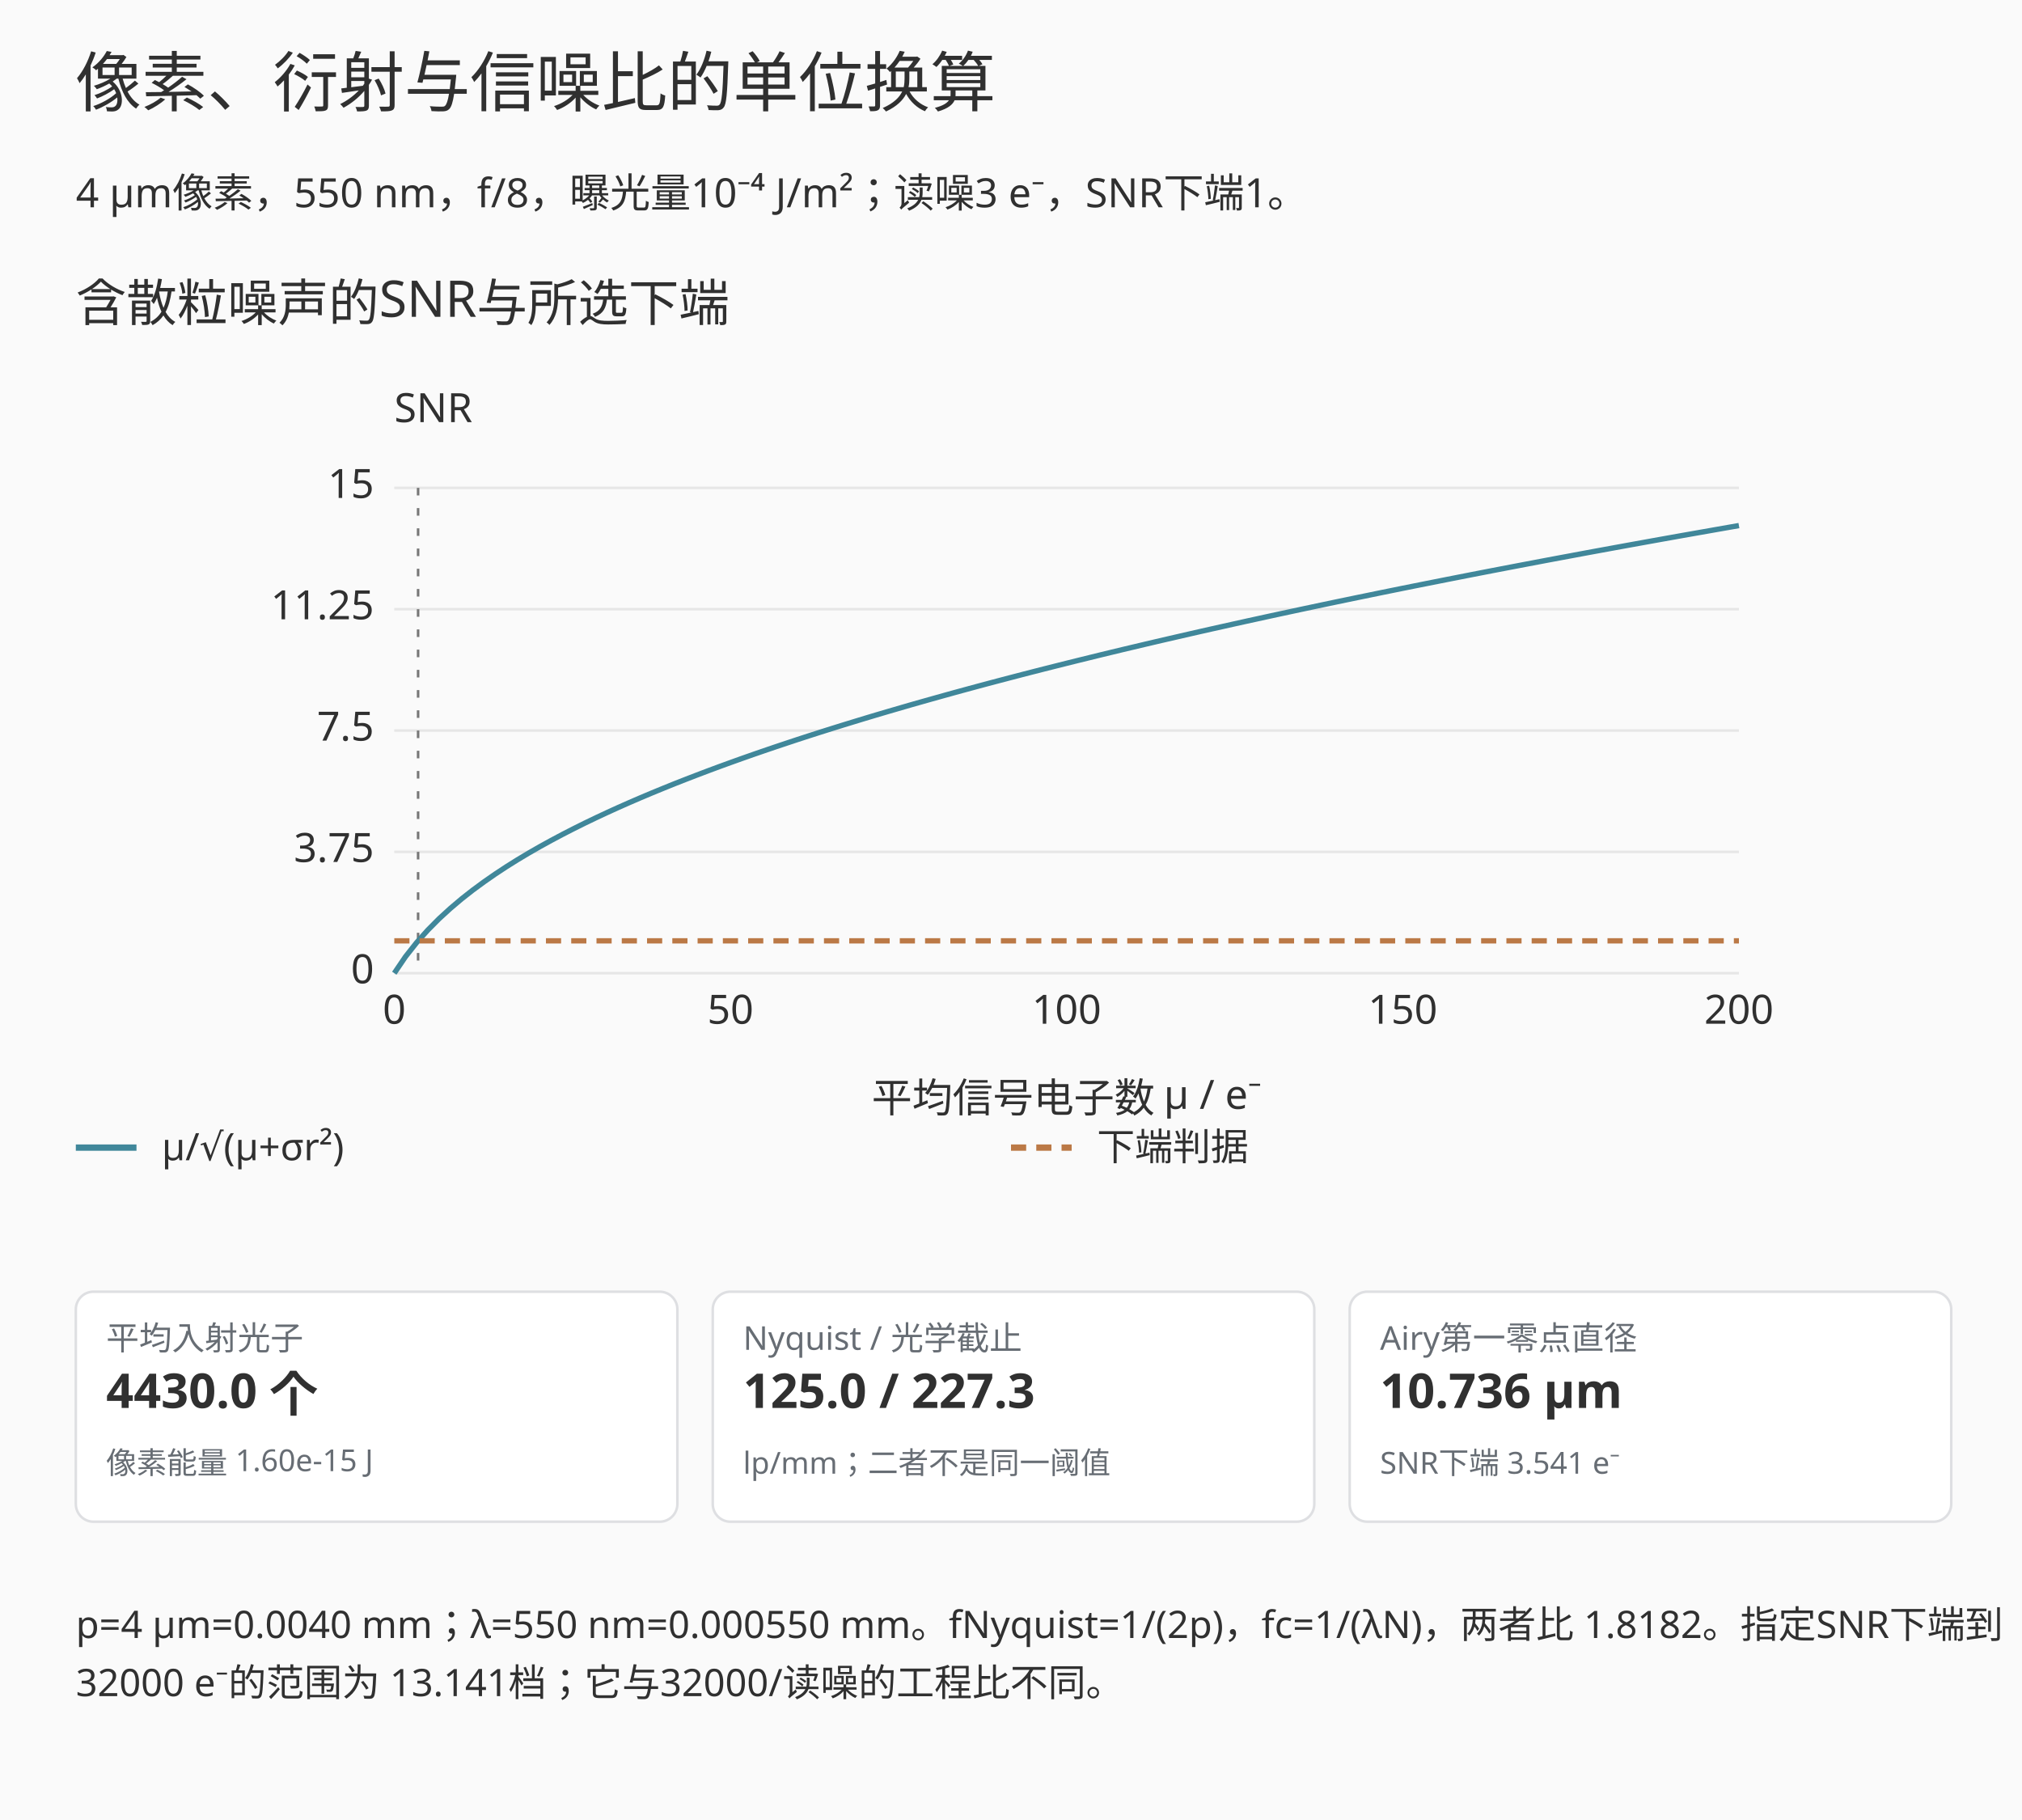
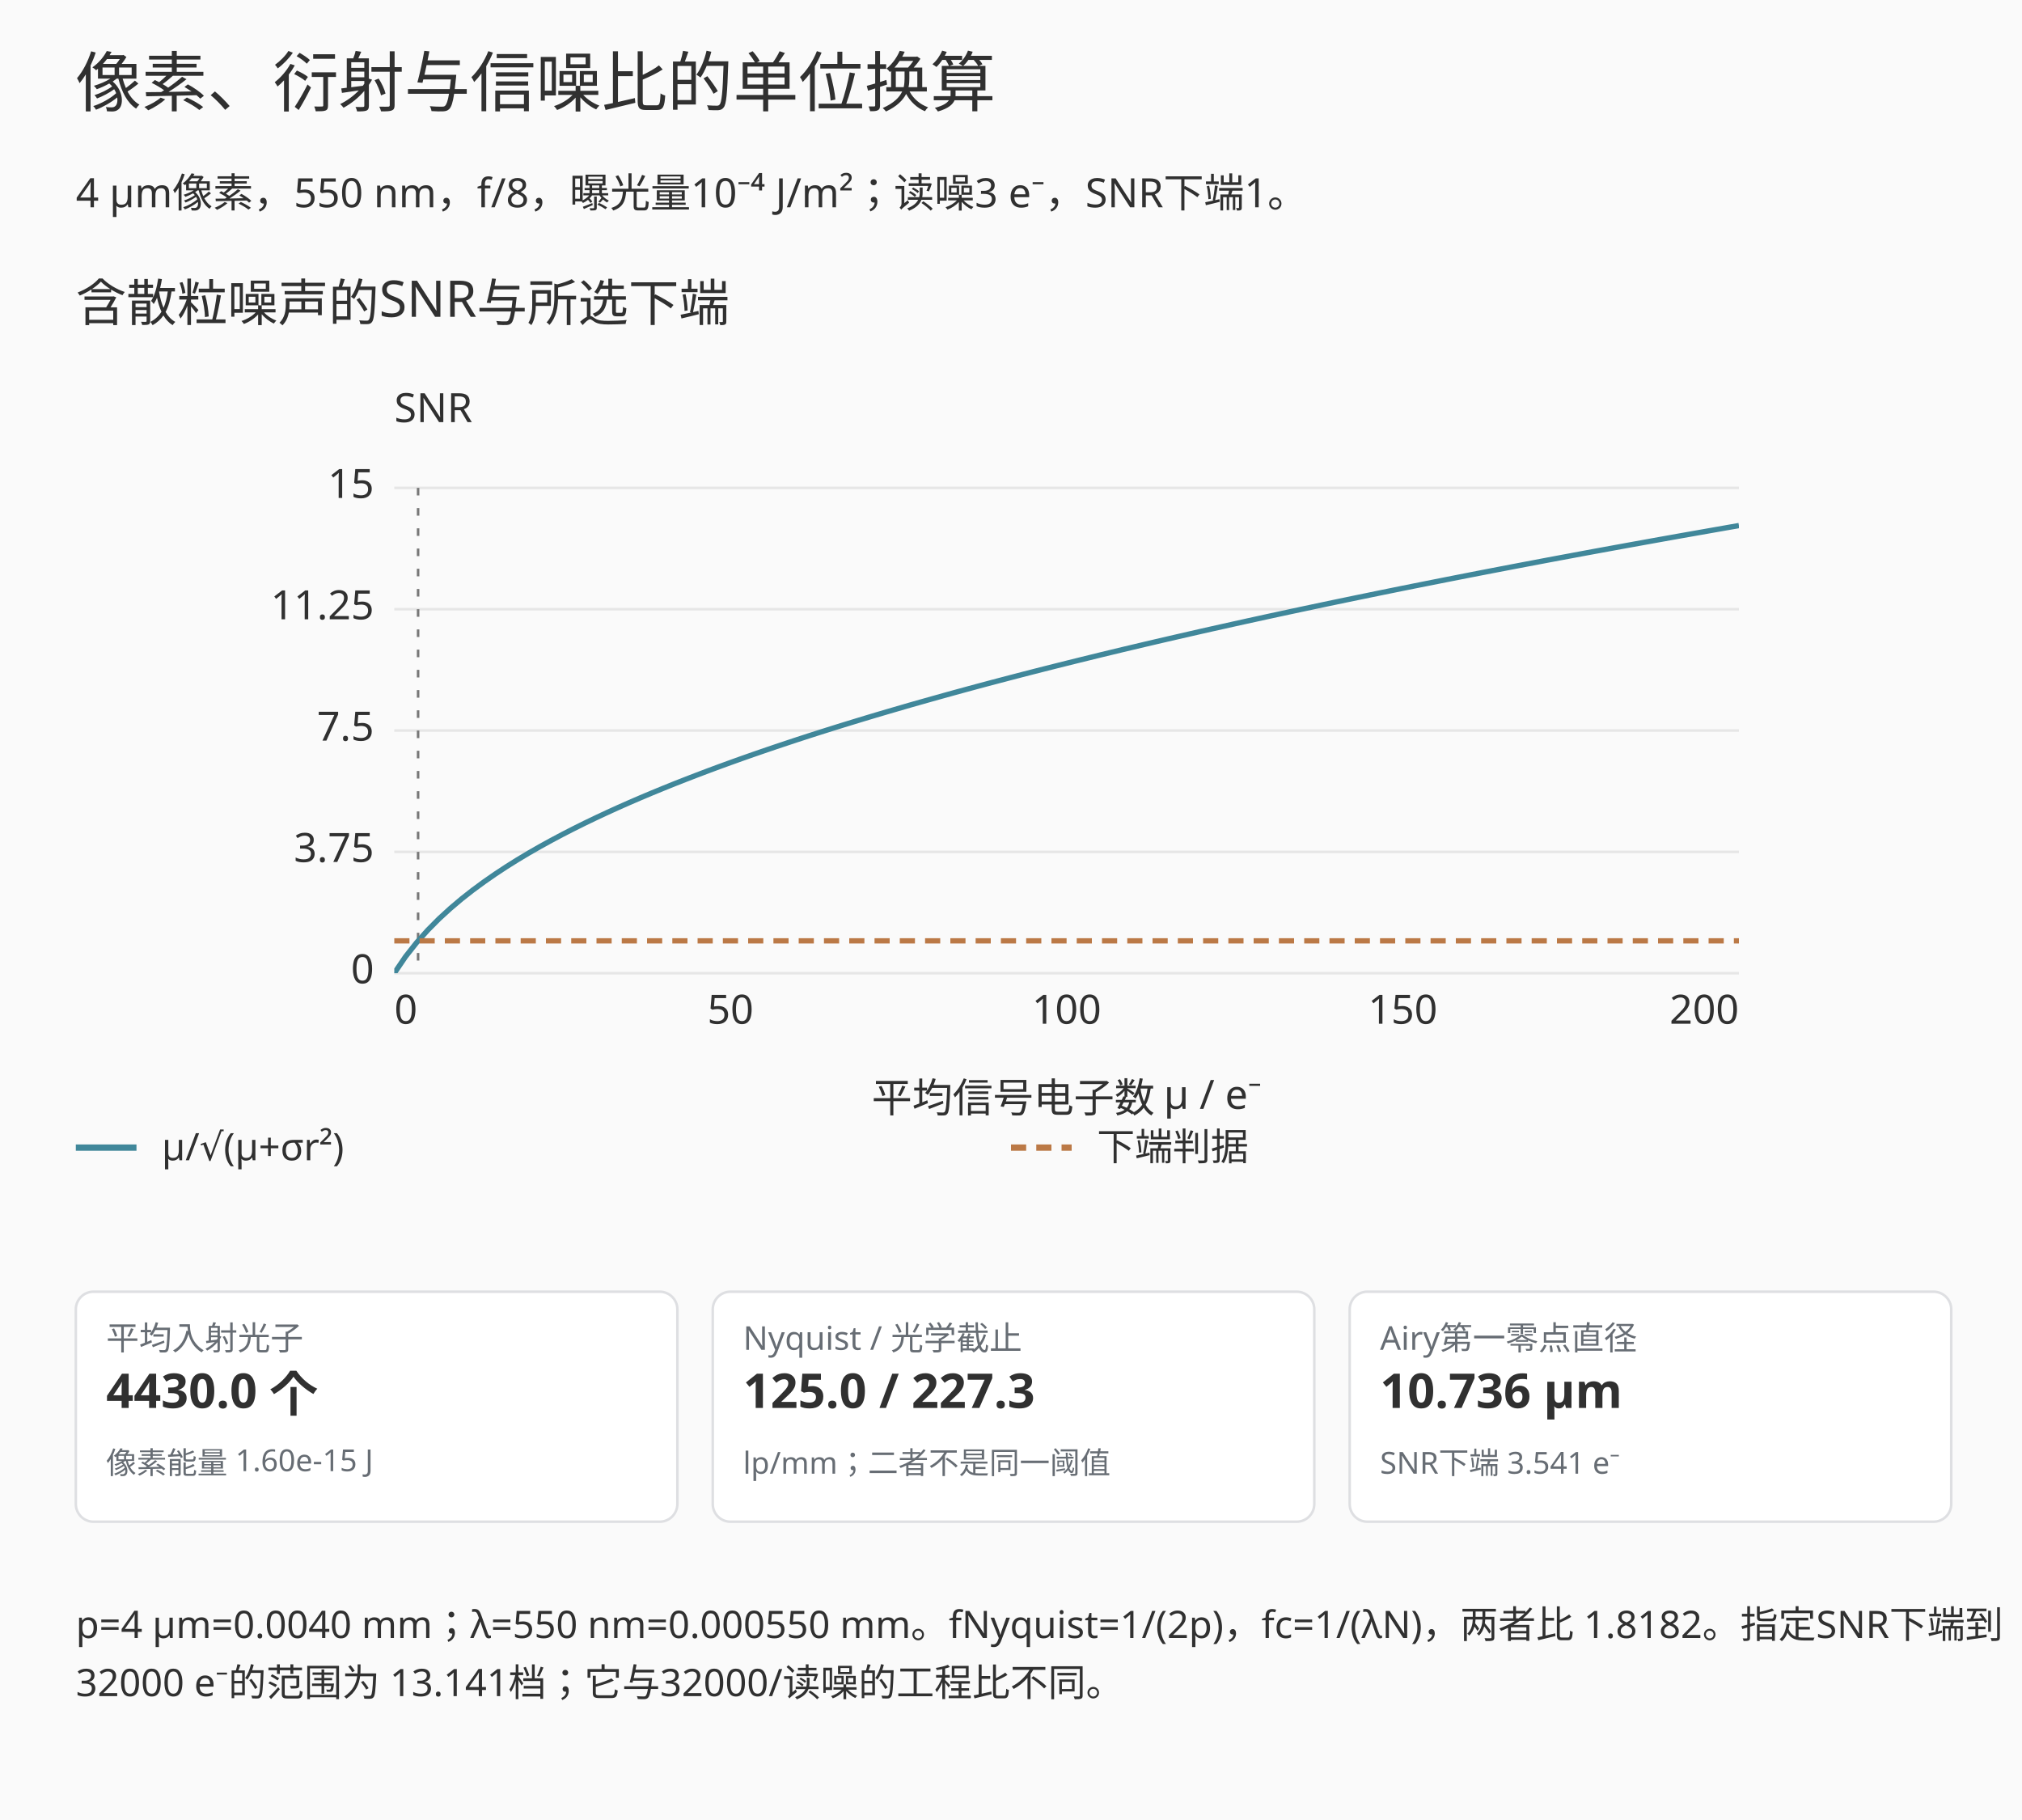
<svg xmlns="http://www.w3.org/2000/svg" width="800" height="720" viewBox="0 0 800 720" role="img" aria-label="互动示意：光子预算、采样频率、衍射尺度与SNR判据换算" style="color:#303030;fill:currentColor;font:16px sans-serif">
  <style>text{font-family:sans-serif}</style>
  <rect width="800" height="100%" fill="#fafafa" />
  <text x="30" y="42" font-size="26">像素、衍射与信噪比的单位换算</text>
  <text x="30" y="82">4 μm像素，550 nm，f/8，曝光量10⁻⁴ J/m²；读噪3 e⁻，SNR下端1。</text>
  <text x="30" y="127" font-size="20">含散粒噪声的SNR与所选下端</text>
  <svg x="30" y="143" width="740" height="300" role="img" aria-label="含散粒噪声的SNR与所选下端" viewBox="0 0 640 300">
    <path d="M76,242H608" stroke="currentColor" opacity=".10" />
    <text x="68" y="246" text-anchor="end">0</text>
-     <text x="76" y="262" text-anchor="middle">0</text>
+     <text x="76" y="262" text-anchor="start">0</text>
    <path d="M76,194H608" stroke="currentColor" opacity=".10" />
    <text x="68" y="198" text-anchor="end">3.75</text>
    <text x="209" y="262" text-anchor="middle">50</text>
    <path d="M76,146H608" stroke="currentColor" opacity=".10" />
    <text x="68" y="150" text-anchor="end">7.5</text>
    <text x="342" y="262" text-anchor="middle">100</text>
    <path d="M76,98H608" stroke="currentColor" opacity=".10" />
    <text x="68" y="102" text-anchor="end">11.25</text>
    <text x="475" y="262" text-anchor="middle">150</text>
    <path d="M76,50H608" stroke="currentColor" opacity=".10" />
    <text x="68" y="54" text-anchor="end">15</text>
-     <text x="608" y="262" text-anchor="middle">200</text>
+     <text x="608" y="262" text-anchor="end">200</text>
    <path d="M85.42,50V242" stroke="#777" stroke-dasharray="3 5" />
    <text x="85.42" y="41" text-anchor="middle" />
-     <path d="M76.00,242.00 L80.43,235.47 L84.87,229.85 L89.30,224.90 L93.73,220.44 L98.17,216.38 L102.60,212.63 L107.03,209.15 L111.47,205.89 L115.90,202.81 L120.33,199.89 L124.77,197.11 L129.20,194.46 L133.63,191.92 L138.07,189.48 L142.50,187.12 L146.93,184.85 L151.37,182.64 L155.80,180.51 L160.23,178.44 L164.67,176.42 L169.10,174.46 L173.53,172.55 L177.97,170.68 L182.40,168.86 L186.83,167.07 L191.27,165.33 L195.70,163.62 L200.13,161.94 L204.57,160.29 L209.00,158.68 L213.43,157.09 L217.87,155.53 L222.30,154.00 L226.73,152.49 L231.17,151.01 L235.60,149.54 L240.03,148.10 L244.47,146.68 L248.90,145.28 L253.33,143.90 L257.77,142.54 L262.20,141.19 L266.63,139.86 L271.07,138.55 L275.50,137.26 L279.93,135.97 L284.37,134.71 L288.80,133.46 L293.23,132.22 L297.67,130.99 L302.10,129.78 L306.53,128.58 L310.97,127.39 L315.40,126.22 L319.83,125.06 L324.27,123.90 L328.70,122.76 L333.13,121.63 L337.57,120.51 L342.00,119.40 L346.43,118.30 L350.87,117.21 L355.30,116.12 L359.73,115.05 L364.17,113.98 L368.60,112.93 L373.03,111.88 L377.47,110.84 L381.90,109.81 L386.33,108.79 L390.77,107.77 L395.20,106.76 L399.63,105.76 L404.07,104.77 L408.50,103.78 L412.93,102.80 L417.37,101.83 L421.80,100.86 L426.23,99.90 L430.67,98.95 L435.10,98.00 L439.53,97.06 L443.97,96.12 L448.40,95.19 L452.83,94.27 L457.27,93.35 L461.70,92.44 L466.13,91.53 L470.57,90.63 L475.00,89.73 L479.43,88.84 L483.87,87.96 L488.30,87.08 L492.73,86.20 L497.17,85.33 L501.60,84.46 L506.03,83.60 L510.47,82.74 L514.90,81.89 L519.33,81.04 L523.77,80.20 L528.20,79.36 L532.63,78.52 L537.07,77.69 L541.50,76.87 L545.93,76.04 L550.37,75.22 L554.80,74.41 L559.23,73.60 L563.67,72.79 L568.10,71.99 L572.53,71.19 L576.97,70.39 L581.40,69.60 L585.83,68.81 L590.27,68.03 L594.70,67.25 L599.13,66.47 L603.57,65.69 L608.00,64.92" fill="none" stroke="#40879a" stroke-width="2.1" />
-     <path d="M76.00,229.20 L608.00,229.20" fill="none" stroke="#bb7946" stroke-width="2.1" stroke-dasharray="6 4" />
+     <svg x="76" y="50" width="532" height="192" viewBox="76 50 532 192" overflow="hidden" data-plot-field="true" style="width:532px;height:192px;overflow:hidden">
+       <path d="M76.00,242.00 L80.43,235.47 L84.87,229.85 L89.30,224.90 L93.73,220.44 L98.17,216.38 L102.60,212.63 L107.03,209.15 L111.47,205.89 L115.90,202.81 L120.33,199.89 L124.77,197.11 L129.20,194.46 L133.63,191.92 L138.07,189.48 L142.50,187.12 L146.93,184.85 L151.37,182.64 L155.80,180.51 L160.23,178.44 L164.67,176.42 L169.10,174.46 L173.53,172.55 L177.97,170.68 L182.40,168.86 L186.83,167.07 L191.27,165.33 L195.70,163.62 L200.13,161.94 L204.57,160.29 L209.00,158.68 L213.43,157.09 L217.87,155.53 L222.30,154.00 L226.73,152.49 L231.17,151.01 L235.60,149.54 L240.03,148.10 L244.47,146.68 L248.90,145.28 L253.33,143.90 L257.77,142.54 L262.20,141.19 L266.63,139.86 L271.07,138.55 L275.50,137.26 L279.93,135.97 L284.37,134.71 L288.80,133.46 L293.23,132.22 L297.67,130.99 L302.10,129.78 L306.53,128.58 L310.97,127.39 L315.40,126.22 L319.83,125.06 L324.27,123.90 L328.70,122.76 L333.13,121.63 L337.57,120.51 L342.00,119.40 L346.43,118.30 L350.87,117.21 L355.30,116.12 L359.73,115.05 L364.17,113.98 L368.60,112.93 L373.03,111.88 L377.47,110.84 L381.90,109.81 L386.33,108.79 L390.77,107.77 L395.20,106.76 L399.63,105.76 L404.07,104.77 L408.50,103.78 L412.93,102.80 L417.37,101.83 L421.80,100.86 L426.23,99.90 L430.67,98.95 L435.10,98.00 L439.53,97.06 L443.97,96.12 L448.40,95.19 L452.83,94.27 L457.27,93.35 L461.70,92.44 L466.13,91.53 L470.57,90.63 L475.00,89.73 L479.43,88.84 L483.87,87.96 L488.30,87.08 L492.73,86.20 L497.17,85.33 L501.60,84.46 L506.03,83.60 L510.47,82.74 L514.90,81.89 L519.33,81.04 L523.77,80.20 L528.20,79.36 L532.63,78.52 L537.07,77.69 L541.50,76.87 L545.93,76.04 L550.37,75.22 L554.80,74.41 L559.23,73.60 L563.67,72.79 L568.10,71.99 L572.53,71.19 L576.97,70.39 L581.40,69.60 L585.83,68.81 L590.27,68.03 L594.70,67.25 L599.13,66.47 L603.57,65.69 L608.00,64.92" fill="none" stroke="#40879a" stroke-width="2.1" />
+       <path d="M76.00,229.20 L608.00,229.20" fill="none" stroke="#bb7946" stroke-width="2.1" stroke-dasharray="6 4" />
+     </svg>
    <text x="76" y="24">SNR</text>
    <text x="342" y="297" text-anchor="middle">平均信号电子数 μ / e⁻</text>
  </svg>
  <path d="M30,454h24" fill="none" stroke="#40879a" stroke-width="2.5" />
  <text x="64" y="459" font-size="15">μ/√(μ+σr²)</text>
  <path d="M400,454h24" fill="none" stroke="#bb7946" stroke-width="2.5" stroke-dasharray="6 4" />
  <text x="434" y="459" font-size="15">下端判据</text>
  <rect x="30" y="511" width="238" height="91" rx="7" fill="#fff" stroke="#dedfe2" />
  <text x="42" y="534" font-size="13" fill="#676d74">平均入射光子</text>
  <text x="42" y="557" font-size="19" font-weight="600">4430.0 个</text>
  <text x="42" y="583" font-size="12" fill="#676d74">像素能量 1.60e-15 J</text>
  <rect x="282" y="511" width="238" height="91" rx="7" fill="#fff" stroke="#dedfe2" />
  <text x="294" y="534" font-size="13" fill="#676d74">Nyquist / 光学截止</text>
  <text x="294" y="557" font-size="19" font-weight="600">125.0 / 227.3</text>
  <text x="294" y="583" font-size="12" fill="#676d74">lp/mm；二者不是同一阈值</text>
  <rect x="534" y="511" width="238" height="91" rx="7" fill="#fff" stroke="#dedfe2" />
  <text x="546" y="534" font-size="13" fill="#676d74">Airy第一零点直径</text>
  <text x="546" y="557" font-size="19" font-weight="600">10.736 μm</text>
  <text x="546" y="583" font-size="12" fill="#676d74">SNR下端 3.541 e⁻</text>
  <text x="30" y="648" font-size="15">p=4 μm=0.0040 mm；λ=550 nm=0.000550 mm。fNyquist=1/(2p)，fc=1/(λN)，两者比 1.8182。指定SNR下端到</text>
  <text x="30" y="671" font-size="15">32000 e⁻的范围为 13.141档；它与32000/读噪的工程比不同。</text>
</svg>
